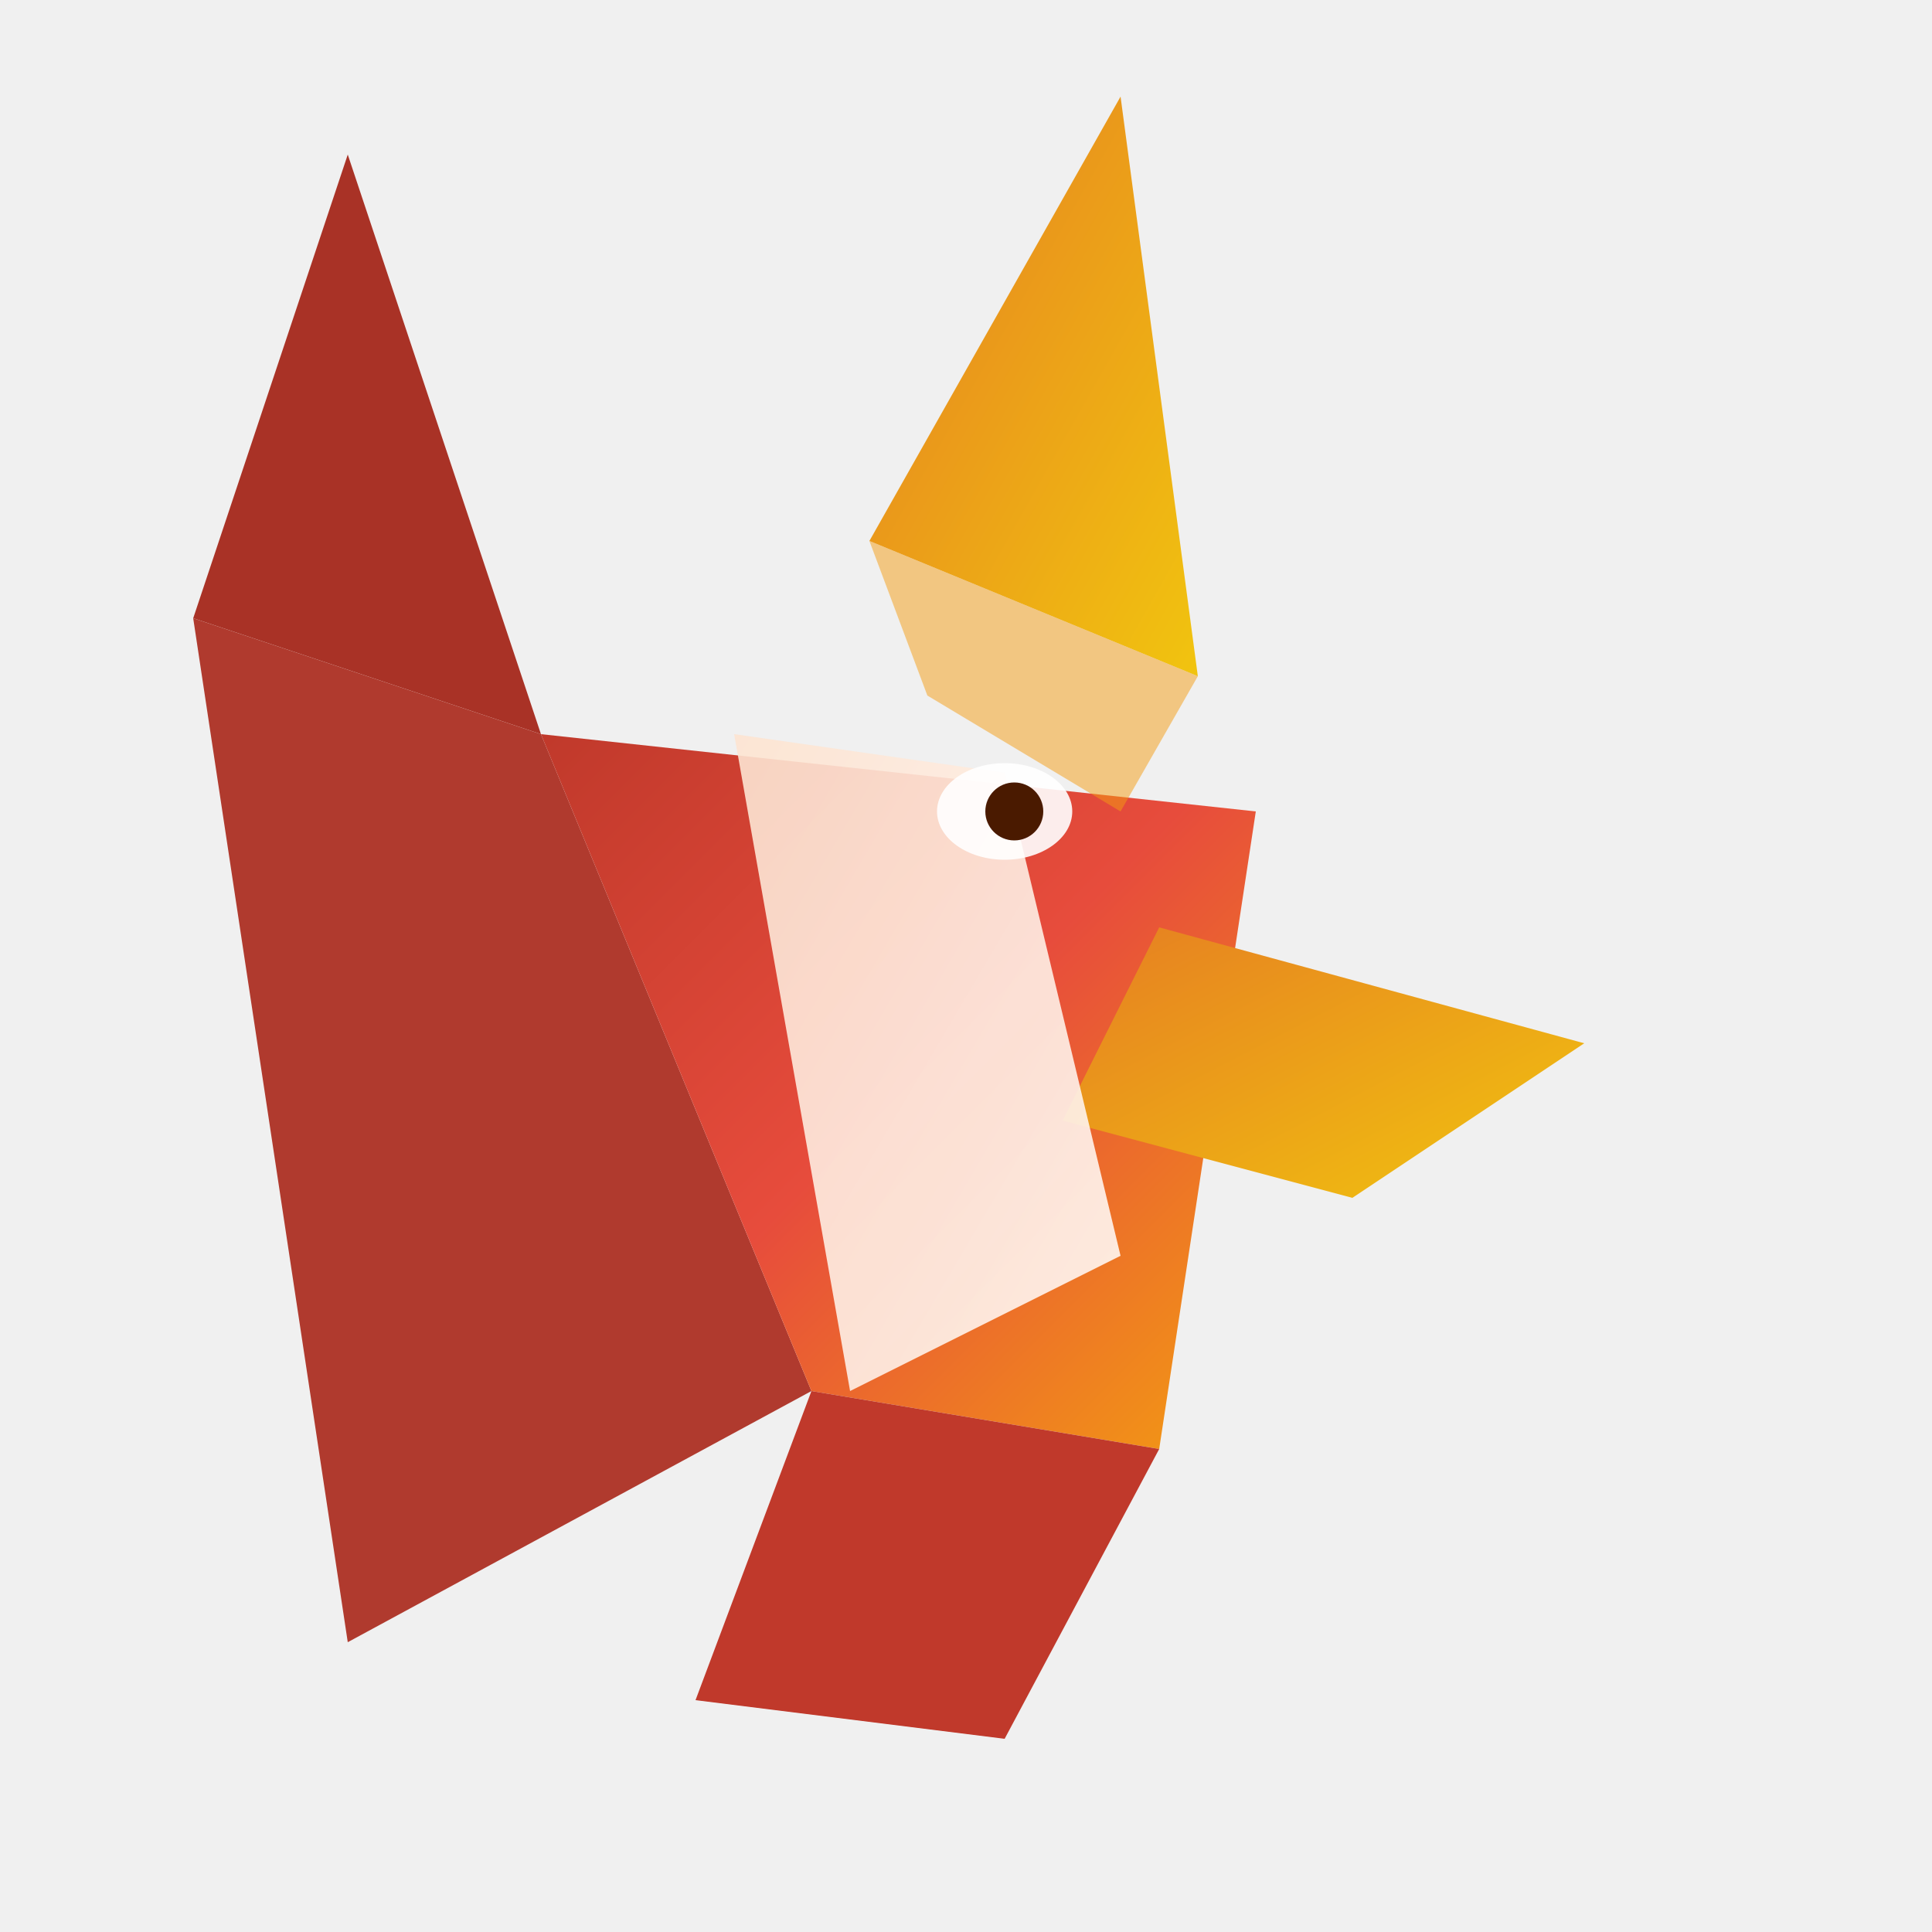
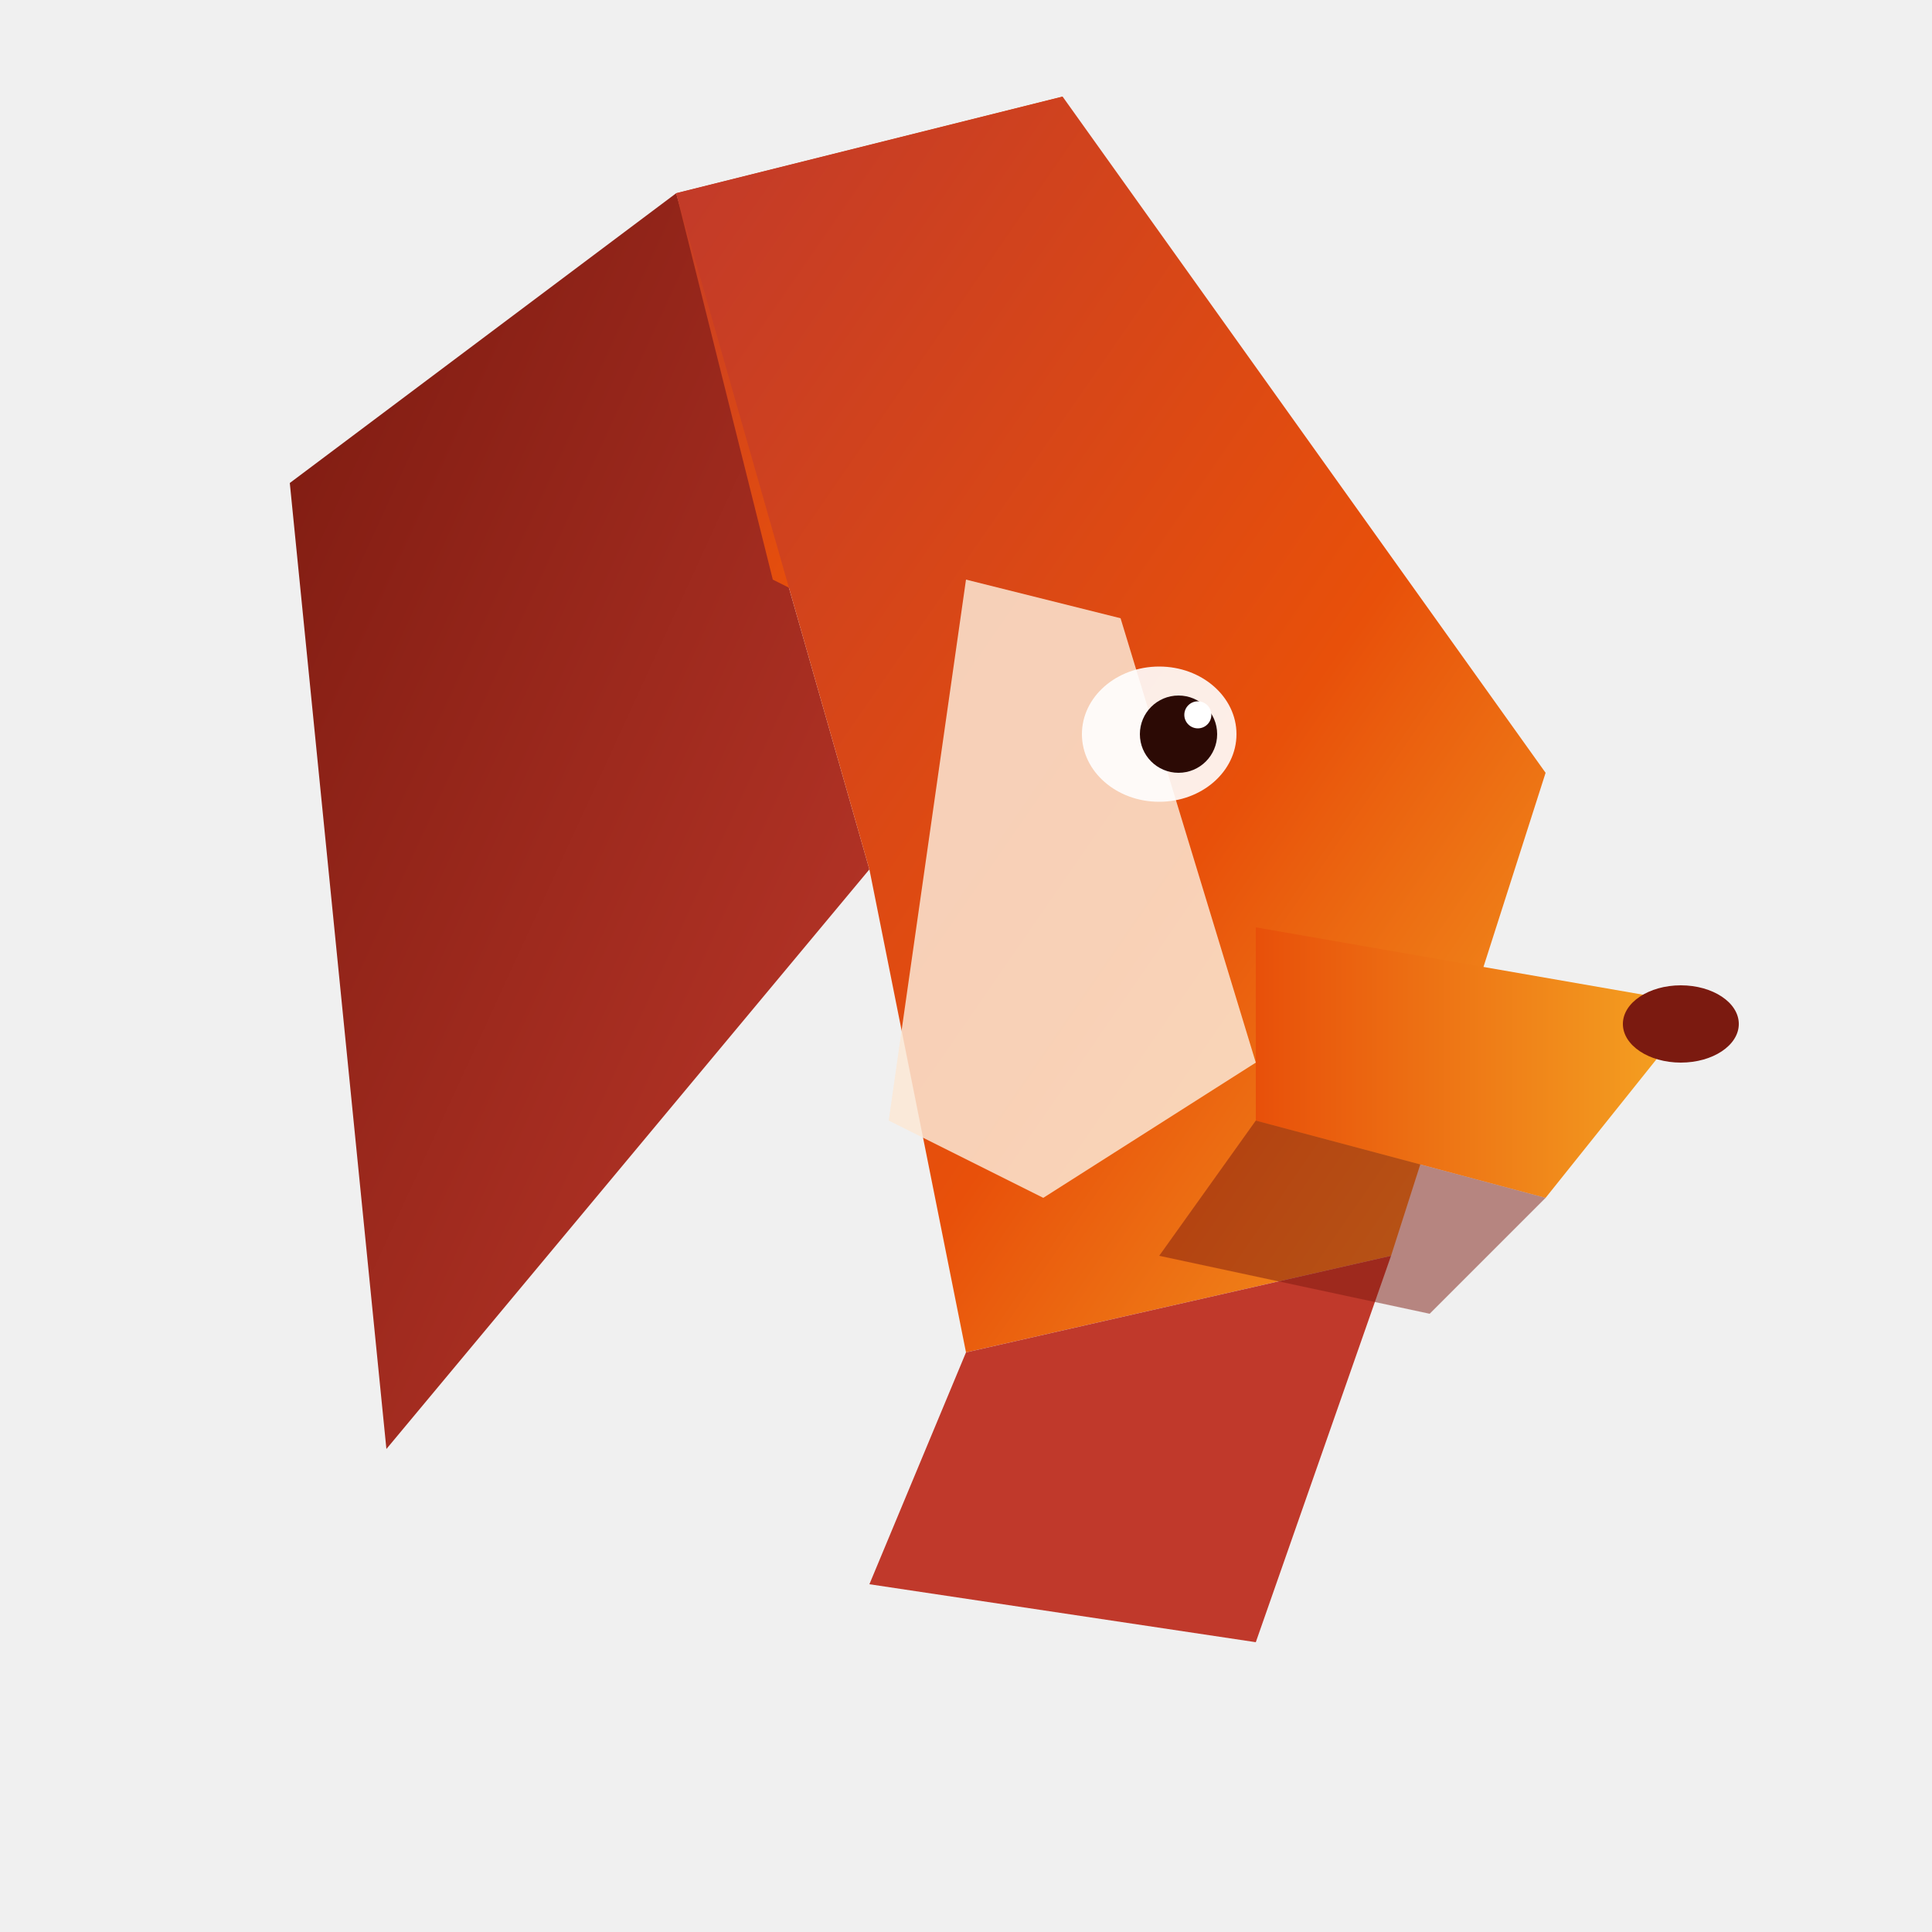
<svg xmlns="http://www.w3.org/2000/svg" viewBox="0 0 100 100">
  <defs>
-     <linearGradient id="g1" x1="0%" y1="0%" x2="100%" y2="100%">
+     <linearGradient id="fur" x1="0%" y1="0%" x2="100%" y2="100%">
      <stop offset="0%" stop-color="#c0392b" />
-       <stop offset="50%" stop-color="#e74c3c" />
-       <stop offset="100%" stop-color="#f39c12" />
+       <stop offset="60%" stop-color="#e8500a" />
+       <stop offset="100%" stop-color="#f5a623" />
    </linearGradient>
-     <linearGradient id="g2" x1="0%" y1="0%" x2="100%" y2="100%">
-       <stop offset="0%" stop-color="#e67e22" />
-       <stop offset="100%" stop-color="#f1c40f" />
+     <linearGradient id="snout" x1="0%" y1="0%" x2="100%" y2="0%">
+       <stop offset="0%" stop-color="#e8500a" />
+       <stop offset="100%" stop-color="#f5a623" />
    </linearGradient>
-     <linearGradient id="g3" x1="0%" y1="0%" x2="100%" y2="100%">
-       <stop offset="0%" stop-color="#fde3d0" />
-       <stop offset="100%" stop-color="#fff8f5" />
+     <linearGradient id="dark" x1="0%" y1="0%" x2="100%" y2="100%">
+       <stop offset="0%" stop-color="#7b1a10" />
+       <stop offset="100%" stop-color="#c0392b" />
    </linearGradient>
  </defs>
-   <polygon points="18,8 28,38 10,32" fill="#a93226" />
-   <polygon points="58,5 62,35 45,28" fill="url(#g2)" />
-   <polygon points="10,32 28,38 42,72 18,85" fill="#b03a2e" />
-   <polygon points="28,38 65,42 60,75 42,72" fill="url(#g1)" />
-   <polygon points="60,48 82,54 70,62 55,58" fill="url(#g2)" />
-   <polygon points="38,38 52,40 58,65 44,72" fill="url(#g3)" opacity="0.9" />
-   <ellipse cx="52" cy="42" rx="3.5" ry="2.5" fill="white" opacity="0.9" />
-   <ellipse cx="52.5" cy="42" rx="1.5" ry="1.5" fill="#4a1a00" />
-   <polygon points="42,72 60,75 52,90 36,88" fill="#c0392b" />
-   <polygon points="45,28 62,35 58,42 48,36" fill="#f39c12" opacity="0.5" />
+   <path d="M20,75 L15,25 L35,10 L45,45 Z" fill="url(#dark)" />
+   <path d="M35,10 L55,5 L50,35 L40,30 Z" fill="url(#fur)" />
+   <path d="M40,15 L52,12 L48,30 L42,27 Z" fill="#f5a623" opacity="0.6" />
+   <path d="M45,45 L35,10 L55,5 L80,40 L72,65 L50,70 Z" fill="url(#fur)" />
+   <path d="M50,30 L58,32 L65,55 L54,62 L46,58 Z" fill="#fce8d5" opacity="0.85" />
+   <path d="M65,48 L88,52 L80,62 L65,58 Z" fill="url(#snout)" />
+   <ellipse cx="87" cy="53" rx="3" ry="2" fill="#7b1a10" />
+   <ellipse cx="60" cy="38" rx="4" ry="3.5" fill="white" opacity="0.9" />
+   <circle cx="61" cy="38" r="2" fill="#2c0a05" />
+   <circle cx="62" cy="37" r="0.7" fill="white" />
+   <path d="M50,70 L72,65 L65,85 L45,82 Z" fill="#c0392b" />
+   <path d="M65,58 L80,62 L74,68 L60,65 Z" fill="#7b1a10" opacity="0.5" />
</svg>
